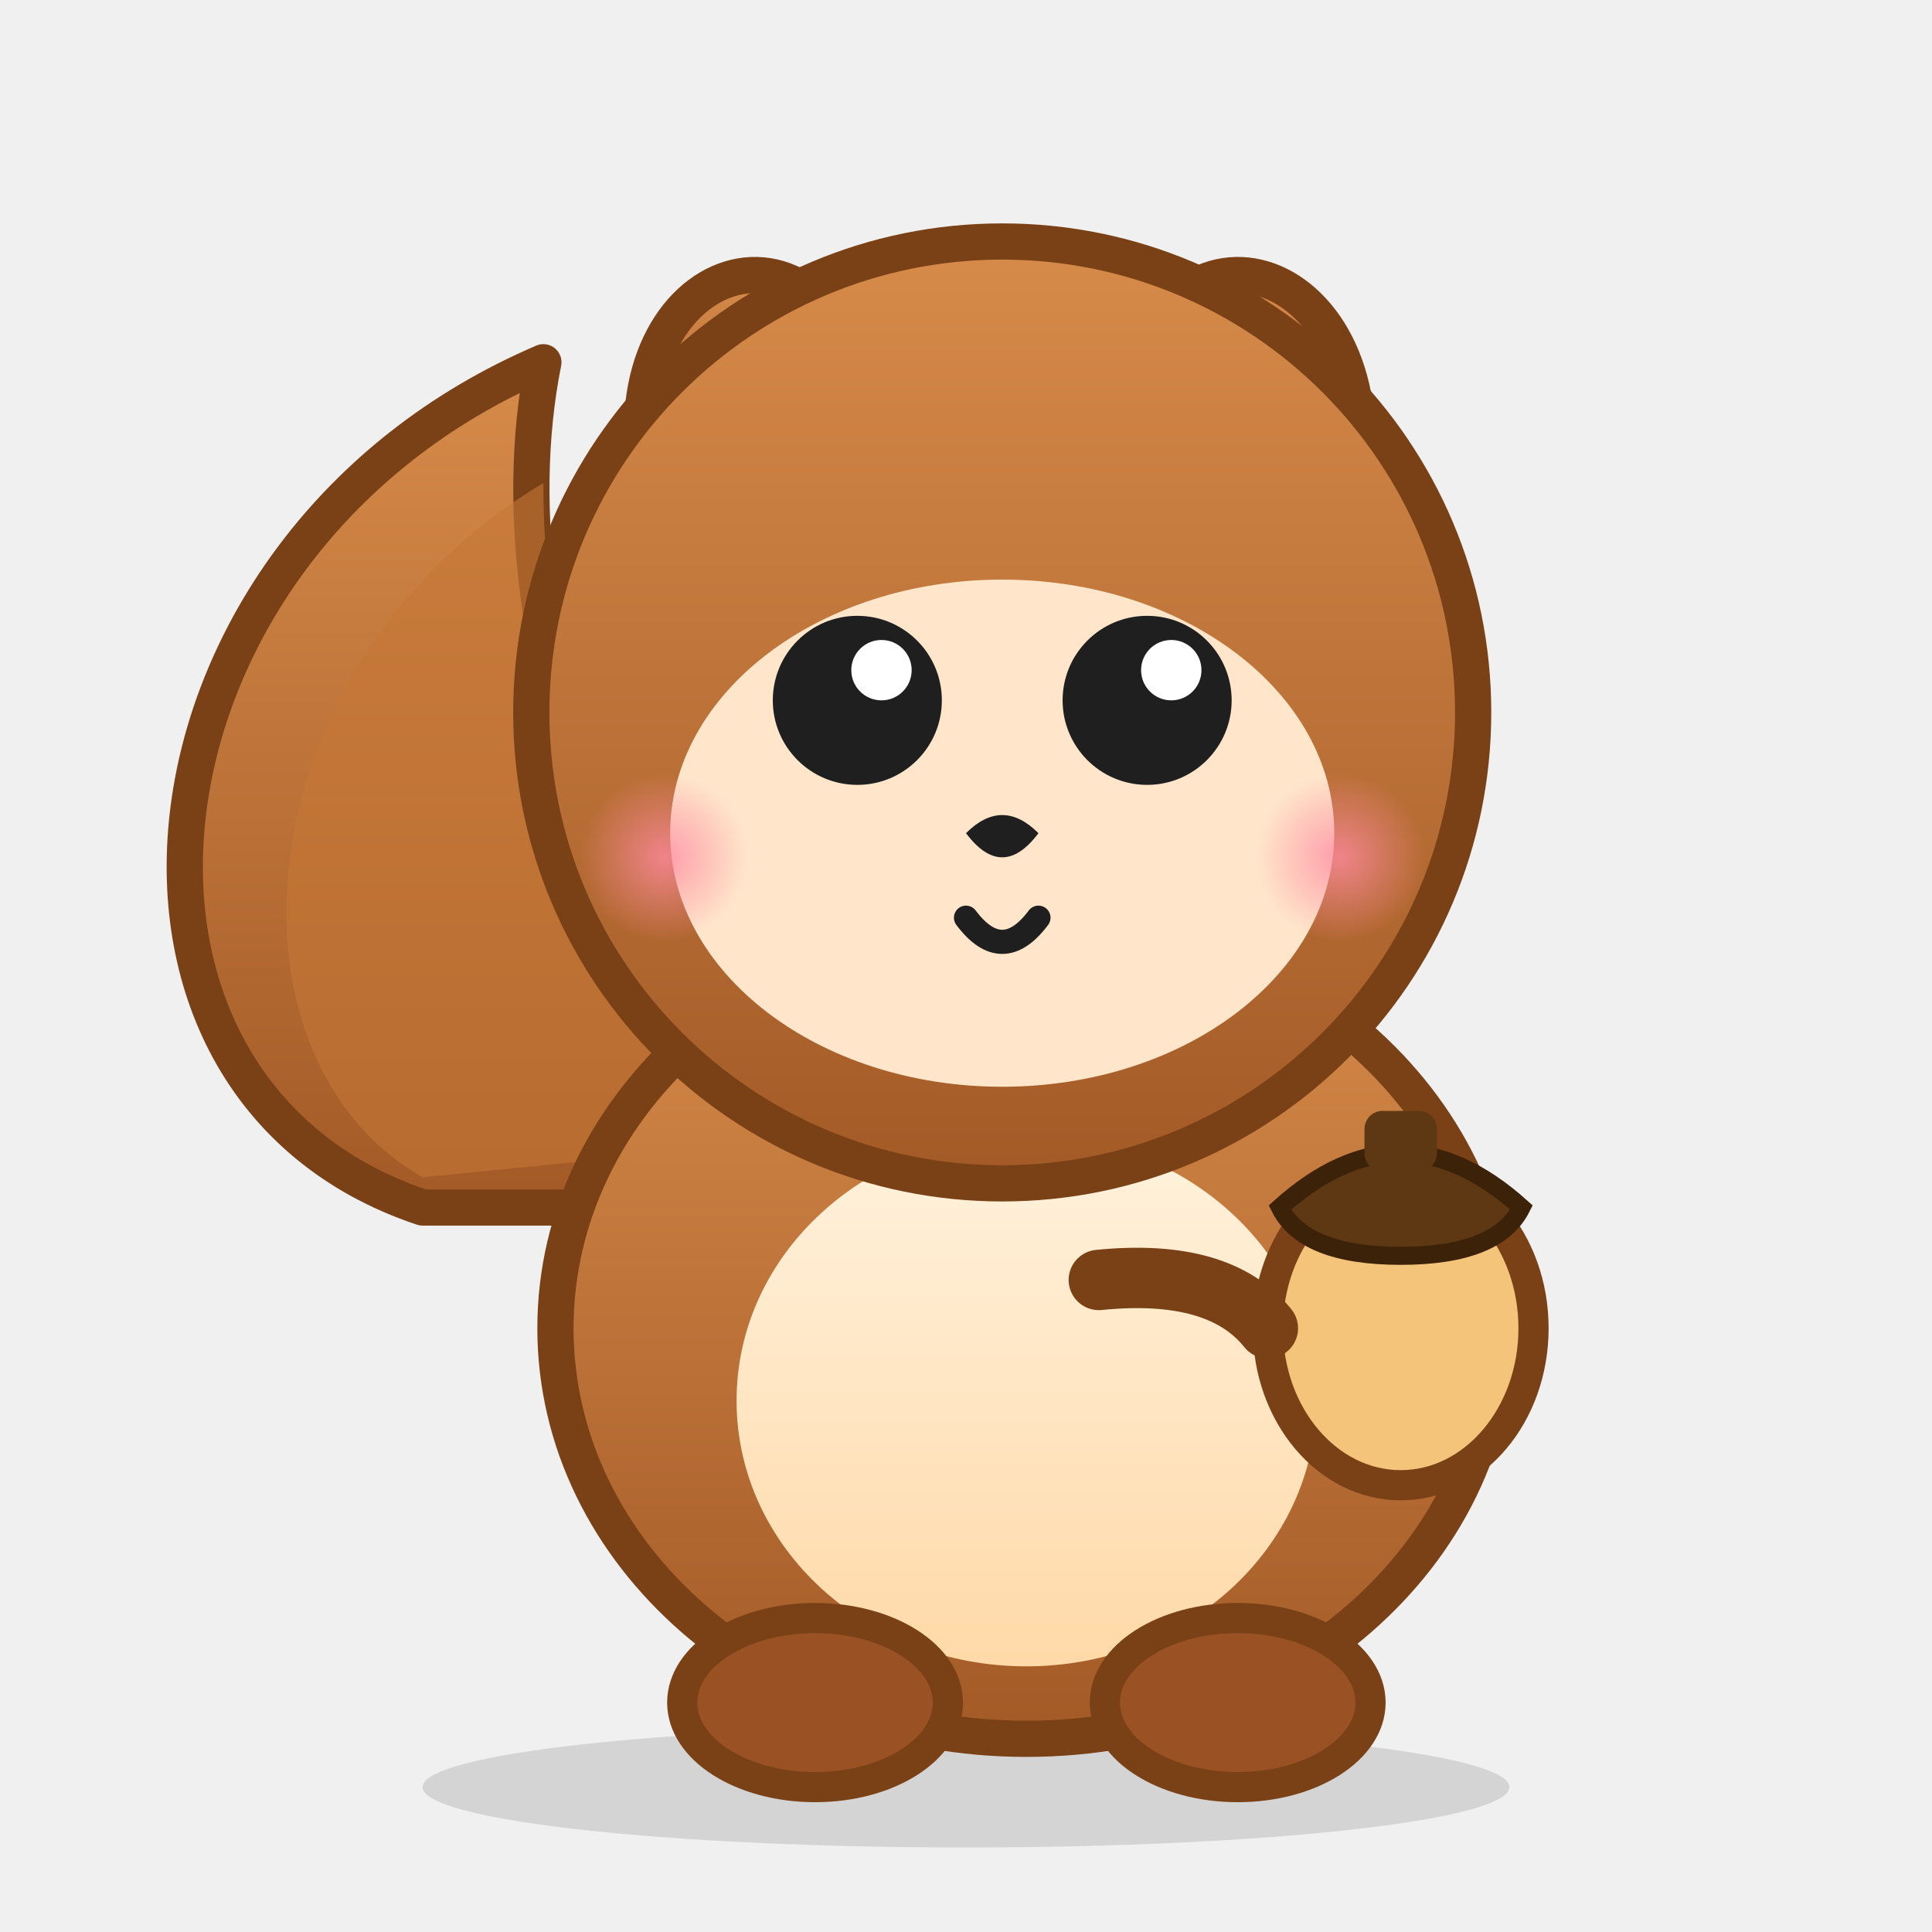
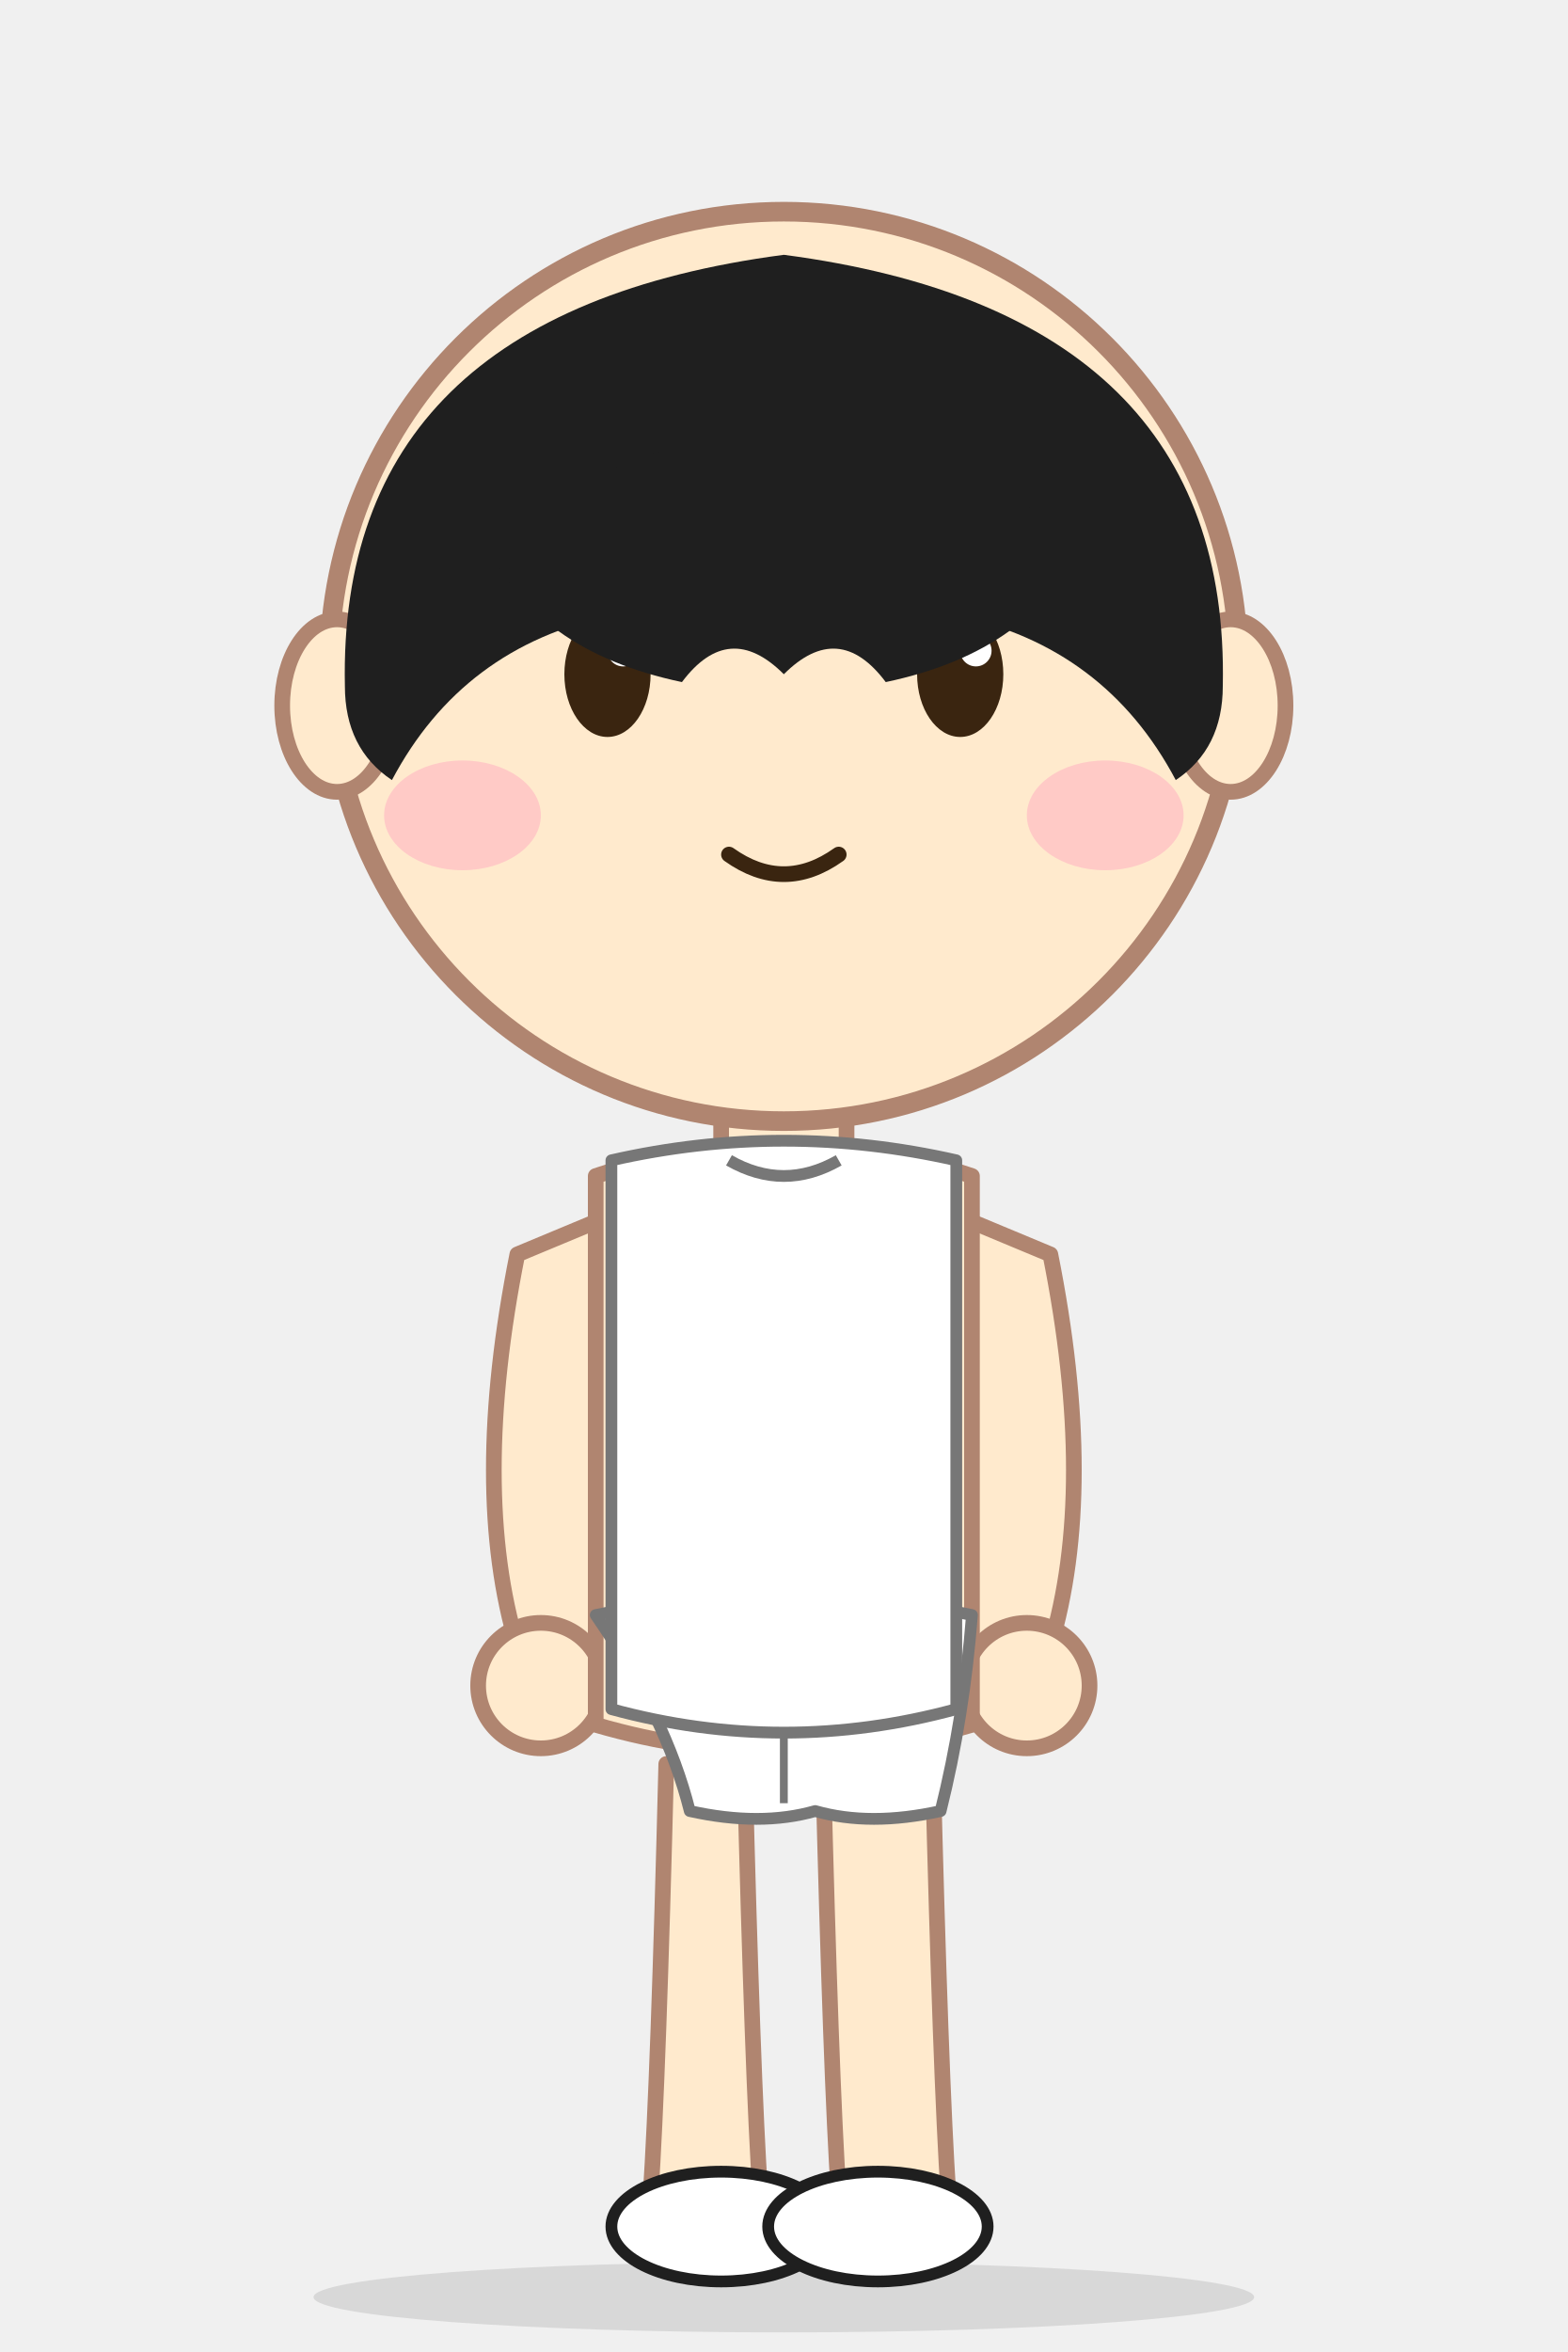
- <svg xmlns="http://www.w3.org/2000/svg" viewBox="0 0 320 320" aria-label="도토리 마스코트">
-   <defs>
-     <linearGradient id="fur" x1="0" y1="0" x2="0" y2="1">
-       <stop offset="0" stop-color="#d68b4a" />
-       <stop offset="1" stop-color="#a35a26" />
-     </linearGradient>
-     <linearGradient id="belly" x1="0" y1="0" x2="0" y2="1">
-       <stop offset="0" stop-color="#fff2dd" />
-       <stop offset="1" stop-color="#ffd9a8" />
-     </linearGradient>
-     <radialGradient id="cheek" cx="0.5" cy="0.5" r="0.5">
-       <stop offset="0" stop-color="#ff8aa0" stop-opacity="0.8" />
-       <stop offset="1" stop-color="#ff8aa0" stop-opacity="0" />
-     </radialGradient>
-   </defs>
-   <ellipse cx="160" cy="296" rx="90" ry="10" fill="#000" opacity="0.12" />
-   <g>
-     <path d="M70 200              C 10 180, 20 90, 90 60              C 80 110, 110 170, 130 200 Z" fill="url(#fur)" stroke="#7a4116" stroke-width="6" stroke-linejoin="round" />
-     <path d="M70 195              C 35 175, 40 110, 90 80              C 90 120, 105 165, 120 190 Z" fill="#c47636" opacity="0.6" />
+ <svg xmlns="http://www.w3.org/2000/svg" viewBox="0 0 400 600" aria-label="도토리 마스코트">
+   <ellipse cx="200" cy="586" rx="120" ry="9" fill="#000" opacity="0.10" />
+   <path d="M170 450 q-2 80 -4 110 q14 6 28 0 q-2 -30 -4 -110 z" fill="#ffeacd" stroke="#b08570" stroke-width="4" stroke-linejoin="round" />
+   <path d="M210 450 q2 80 4 110 q14 6 28 0 q-2 -30 -4 -110 z" fill="#ffeacd" stroke="#b08570" stroke-width="4" stroke-linejoin="round" />
+   <path d="M132 320 q-12 60 0 100 q14 6 24 0 q12 -50 0 -110 z" fill="#ffeacd" stroke="#b08570" stroke-width="4" stroke-linejoin="round" />
+   <path d="M268 320 q12 60 0 100 q-14 6 -24 0 q-12 -50 0 -110 z" fill="#ffeacd" stroke="#b08570" stroke-width="4" stroke-linejoin="round" />
+   <circle cx="138" cy="430" r="16" fill="#ffeacd" stroke="#b08570" stroke-width="4" />
+   <circle cx="262" cy="430" r="16" fill="#ffeacd" stroke="#b08570" stroke-width="4" />
+   <path d="M152 300 q48 -16 96 0 v140 q-48 14 -96 0 z" fill="#ffeacd" stroke="#b08570" stroke-width="4" stroke-linejoin="round" />
+   <rect x="184" y="262" width="32" height="40" rx="4" fill="#ffeacd" stroke="#b08570" stroke-width="4" />
+   <circle cx="200" cy="170" r="116" fill="#ffeacd" stroke="#b08570" stroke-width="5" />
+   <ellipse cx="86" cy="180" rx="14" ry="22" fill="#ffeacd" stroke="#b08570" stroke-width="4" />
+   <ellipse cx="314" cy="180" rx="14" ry="22" fill="#ffeacd" stroke="#b08570" stroke-width="4" />
+   <ellipse cx="118" cy="208" rx="20" ry="14" fill="#ffaac0" opacity="0.5" />
+   <ellipse cx="282" cy="208" rx="20" ry="14" fill="#ffaac0" opacity="0.5" />
+   <path d="M152 412 q48 -10 96 0 q-2 26 -8 50 q-18 4 -32 0 q-14 4 -32 0 q-6 -24 -24 -50 z" fill="#ffffff" stroke="#777" stroke-width="3" stroke-linejoin="round" />
+   <line x1="200" y1="416" x2="200" y2="460" stroke="#777" stroke-width="2" />
+   <path d="M156 296 q44 -10 88 0 v140 q-44 12 -88 0 z" fill="#ffffff" stroke="#777" stroke-width="3" stroke-linejoin="round" />
+   <path d="M186 296 q14 8 28 0" stroke="#777" stroke-width="3" fill="none" />
+   <ellipse cx="184" cy="568" rx="28" ry="14" fill="#fff" stroke="#1f1f1f" stroke-width="3" />
+   <ellipse cx="224" cy="568" rx="28" ry="14" fill="#fff" stroke="#1f1f1f" stroke-width="3" />
+   <path d="M138 142 q14 -8 28 -2" stroke="#3a2510" stroke-width="5" stroke-linecap="round" fill="none" />
+   <path d="M234 140 q14 -6 28 2" stroke="#3a2510" stroke-width="5" stroke-linecap="round" fill="none" />
+   <g data-eye="left">
+     <ellipse cx="155" cy="172" rx="11" ry="16" fill="#3a2510" />
+     <circle data-pupil="true" cx="159" cy="166" r="4" fill="#fff" />
  </g>
-   <ellipse cx="170" cy="220" rx="78" ry="68" fill="url(#fur)" stroke="#7a4116" stroke-width="6" />
-   <ellipse cx="170" cy="232" rx="48" ry="44" fill="url(#belly)" />
-   <ellipse cx="135" cy="282" rx="22" ry="14" fill="#9a5224" stroke="#7a4116" stroke-width="5" />
-   <ellipse cx="205" cy="282" rx="22" ry="14" fill="#9a5224" stroke="#7a4116" stroke-width="5" />
-   <g class="dotori-head">
-     <path d="M110 90 C 95 50, 130 30, 142 60 Z" fill="url(#fur)" stroke="#7a4116" stroke-width="6" />
-     <path d="M222 90 C 235 50, 200 30, 188 60 Z" fill="url(#fur)" stroke="#7a4116" stroke-width="6" />
-     <path d="M118 80 C 110 60, 130 50, 138 70 Z" fill="#ffb38a" />
-     <path d="M214 80 C 222 60, 202 50, 194 70 Z" fill="#ffb38a" />
-     <circle cx="166" cy="118" r="78" fill="url(#fur)" stroke="#7a4116" stroke-width="6" />
-     <ellipse cx="166" cy="138" rx="55" ry="42" fill="#ffe6cb" />
-     <circle cx="110" cy="142" r="14" fill="url(#cheek)" />
-     <circle cx="222" cy="142" r="14" fill="url(#cheek)" />
-     <g class="dotori-eyes">
-       <circle cx="142" cy="116" r="14" fill="#1f1f1f" />
-       <circle cx="190" cy="116" r="14" fill="#1f1f1f" />
-       <circle cx="146" cy="111" r="5" fill="#fff" />
-       <circle cx="194" cy="111" r="5" fill="#fff" />
-     </g>
-     <path d="M160 138 q 6 -6 12 0 q -6 8 -12 0 Z" fill="#1f1f1f" />
-     <path d="M160 152 q 6 8 12 0" fill="none" stroke="#1f1f1f" stroke-width="4" stroke-linecap="round" />
+   <g data-eye="right">
+     <ellipse cx="245" cy="172" rx="11" ry="16" fill="#3a2510" />
+     <circle data-pupil="true" cx="249" cy="166" r="4" fill="#fff" />
  </g>
-   <g>
-     <ellipse cx="232" cy="220" rx="22" ry="26" fill="#f4c47a" stroke="#7a4116" stroke-width="5" />
-     <path d="M212 200 q 20 -18 40 0 q -4 8 -20 8 q -16 0 -20 -8 Z" fill="#5e3713" stroke="#3d220a" stroke-width="3" />
-     <rect x="226" y="184" width="12" height="10" rx="3" fill="#5e3713" />
-   </g>
-   <path d="M210 220 q -8 -10 -28 -8" fill="none" stroke="#7a4116" stroke-width="10" stroke-linecap="round" />
+   <path d="M186 218 q14 10 28 0" stroke="#3a2510" stroke-width="4" stroke-linecap="round" fill="none" />
+   <path d="M88 175 q-2 -95 112 -110 q114 15 112 110 q0 16 -12 24 q-18 -34 -56 -42 q-44 -12 -88 0 q-38 8 -56 42 q-12 -8 -12 -24 z" fill="#1f1f1f" />
+   <path d="M124 138 q40 -28 76 -28 q36 0 76 28 q-12 28 -50 36 q-12 -16 -26 -2 q-14 -14 -26 2 q-38 -8 -50 -36 z" fill="#1f1f1f" />
</svg>
